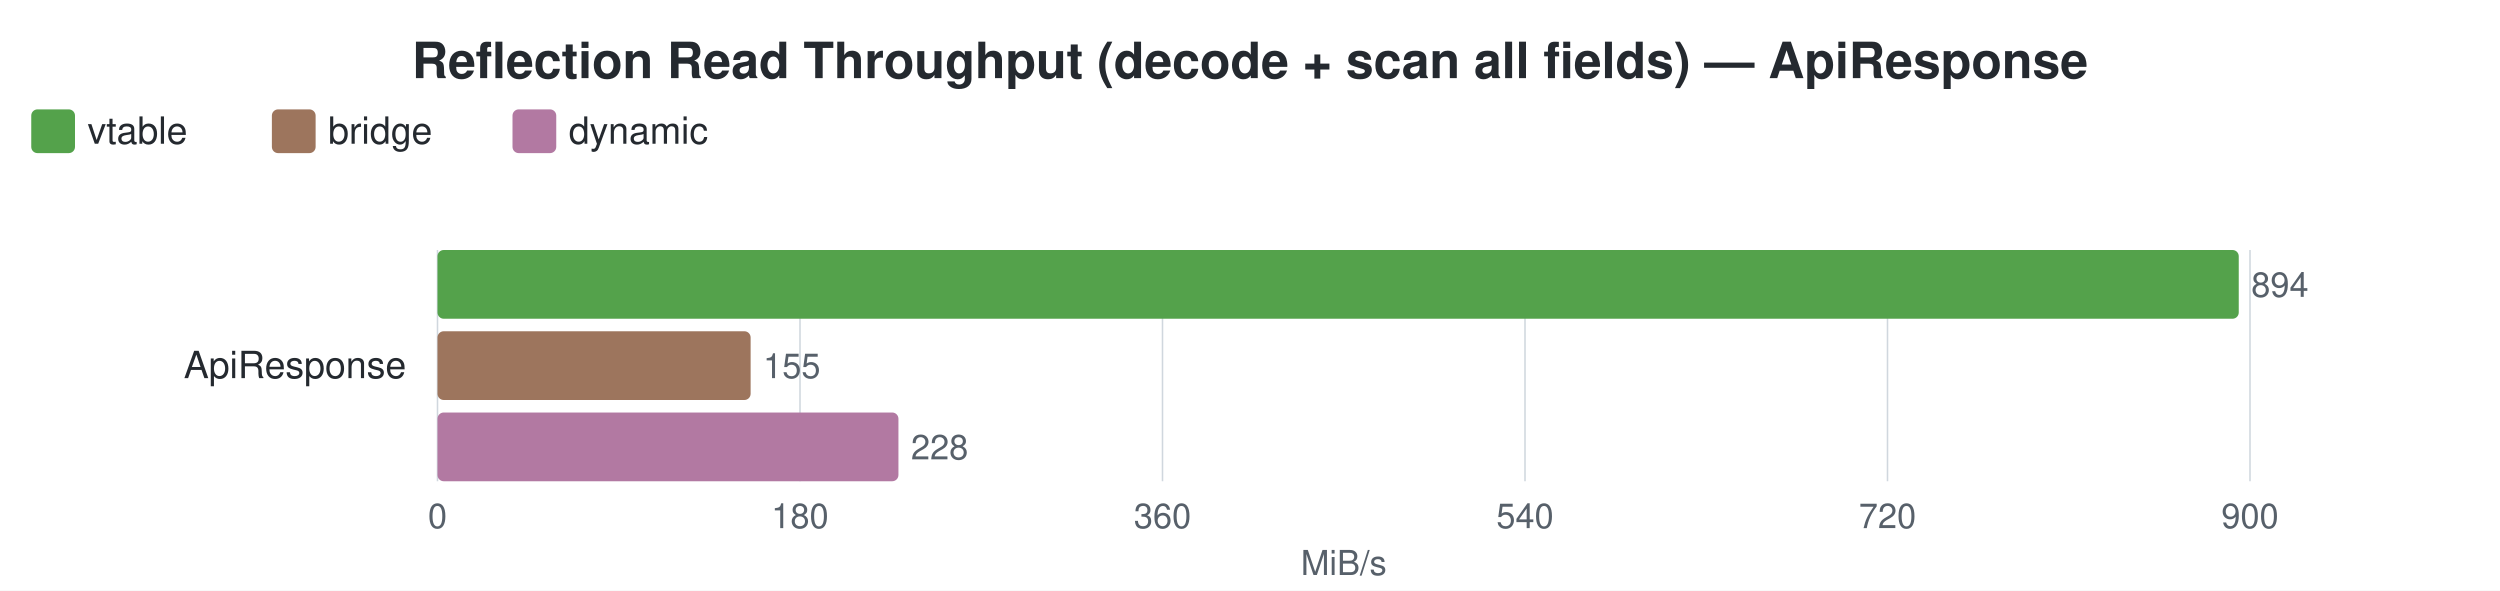
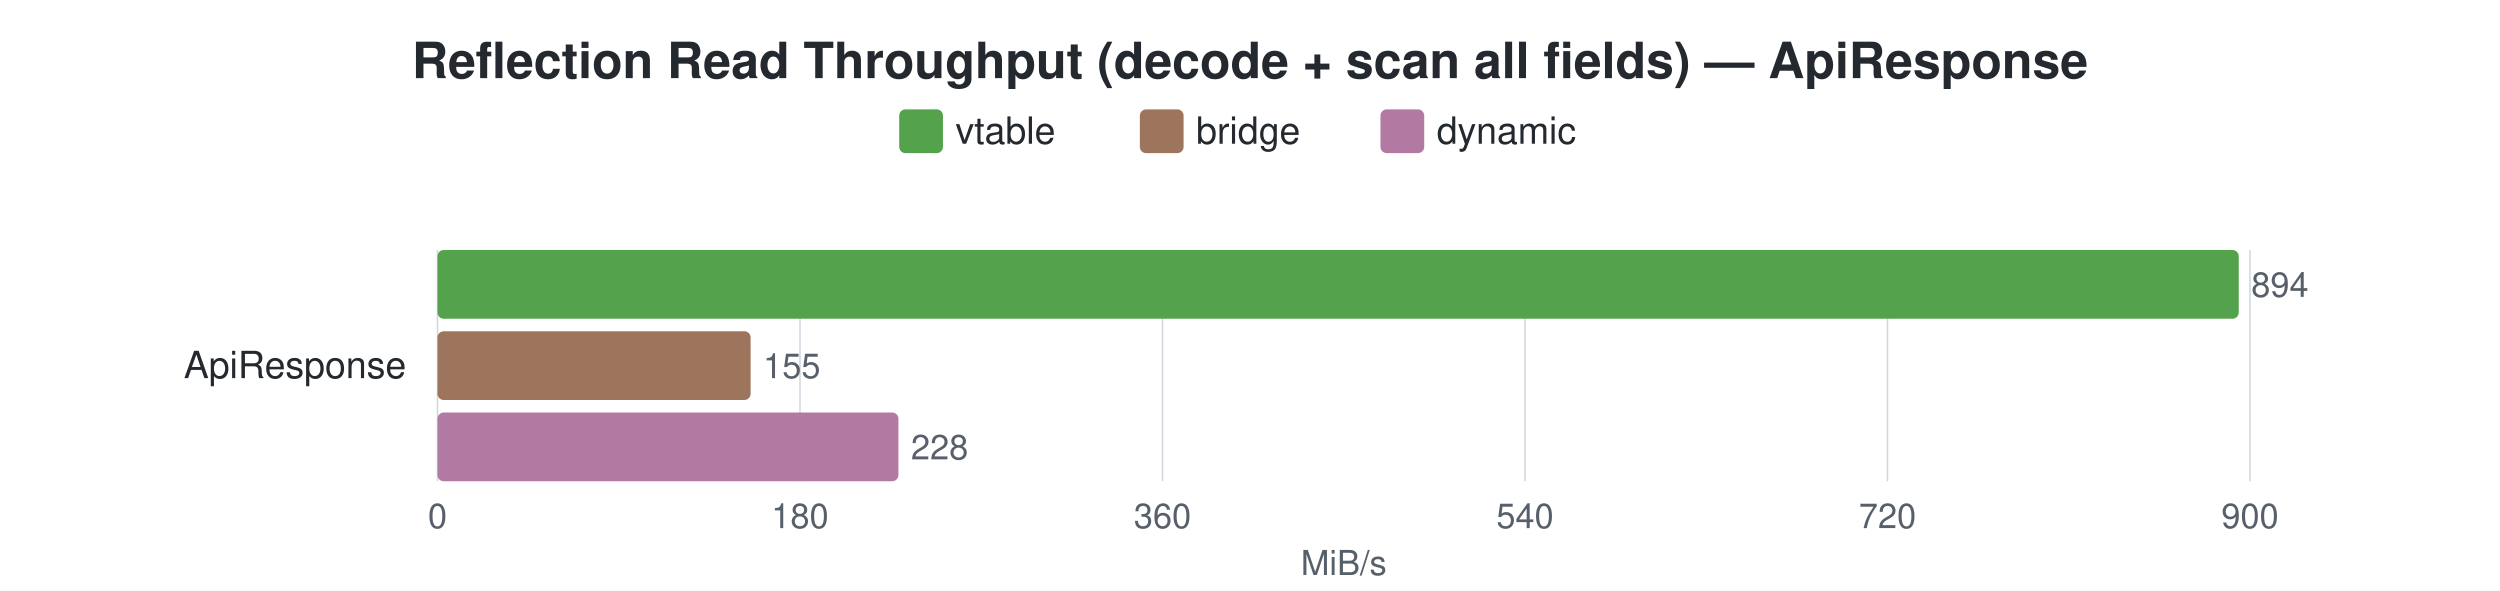
<svg xmlns="http://www.w3.org/2000/svg" width="800" height="189" viewBox="0 0 800 189">
  <style>
    text { font-family: -apple-system, BlinkMacSystemFont, "Segoe UI", Helvetica, Arial, sans-serif; }
    .title { font-size: 16px; font-weight: 600; fill: #24292f; }
    .label { font-size: 12px; fill: #24292f; }
    .value { font-size: 11px; fill: #57606a; }
    .axis-label { font-size: 11px; fill: #57606a; }
    .legend-text { font-size: 12px; fill: #24292f; }
    .grid { stroke: #d0d7de; stroke-width: 0.5; }
  </style>
  <rect width="100%" height="100%" fill="white" />
  <text x="400.0" y="25" text-anchor="middle" class="title">Reflection Read Throughput (decode + scan all fields) — ApiResponse</text>
-   <rect x="10" y="35" width="14" height="14" rx="2" fill="#54A24B" />
-   <text x="28" y="46" class="legend-text">vtable</text>
-   <rect x="87" y="35" width="14" height="14" rx="2" fill="#9D755D" />
-   <text x="105" y="46" class="legend-text">bridge</text>
-   <rect x="164" y="35" width="14" height="14" rx="2" fill="#B279A2" />
-   <text x="182" y="46" class="legend-text">dynamic</text>
+   <rect x="287.75" y="35" width="14" height="14" rx="2" fill="#54A24B" />
+   <text x="305.75" y="46" class="legend-text">vtable</text>
+   <rect x="364.75" y="35" width="14" height="14" rx="2" fill="#9D755D" />
+   <text x="382.75" y="46" class="legend-text">bridge</text>
+   <rect x="441.75" y="35" width="14" height="14" rx="2" fill="#B279A2" />
+   <text x="459.75" y="46" class="legend-text">dynamic</text>
  <line x1="140.0" y1="80" x2="140.0" y2="154" class="grid" />
  <text x="140.0" y="169" text-anchor="middle" class="axis-label">0</text>
  <line x1="256.0" y1="80" x2="256.0" y2="154" class="grid" />
  <text x="256.0" y="169" text-anchor="middle" class="axis-label">180</text>
  <line x1="372.0" y1="80" x2="372.0" y2="154" class="grid" />
  <text x="372.0" y="169" text-anchor="middle" class="axis-label">360</text>
  <line x1="488.0" y1="80" x2="488.0" y2="154" class="grid" />
  <text x="488.0" y="169" text-anchor="middle" class="axis-label">540</text>
  <line x1="604.0" y1="80" x2="604.0" y2="154" class="grid" />
  <text x="604.0" y="169" text-anchor="middle" class="axis-label">720</text>
  <line x1="720.0" y1="80" x2="720.0" y2="154" class="grid" />
  <text x="720.0" y="169" text-anchor="middle" class="axis-label">900</text>
  <text x="430.0" y="184" text-anchor="middle" class="axis-label">MiB/s</text>
  <text x="130" y="121.0" text-anchor="end" class="label">ApiResponse</text>
  <rect x="140" y="80.0" width="576.4" height="22" rx="2" fill="#54A24B" />
  <text x="720.4" y="95.0" class="value">894</text>
  <rect x="140" y="106.0" width="100.2" height="22" rx="2" fill="#9D755D" />
  <text x="244.2" y="121.0" class="value">155</text>
  <rect x="140" y="132.0" width="147.5" height="22" rx="2" fill="#B279A2" />
  <text x="291.5" y="147.0" class="value">228</text>
</svg>
